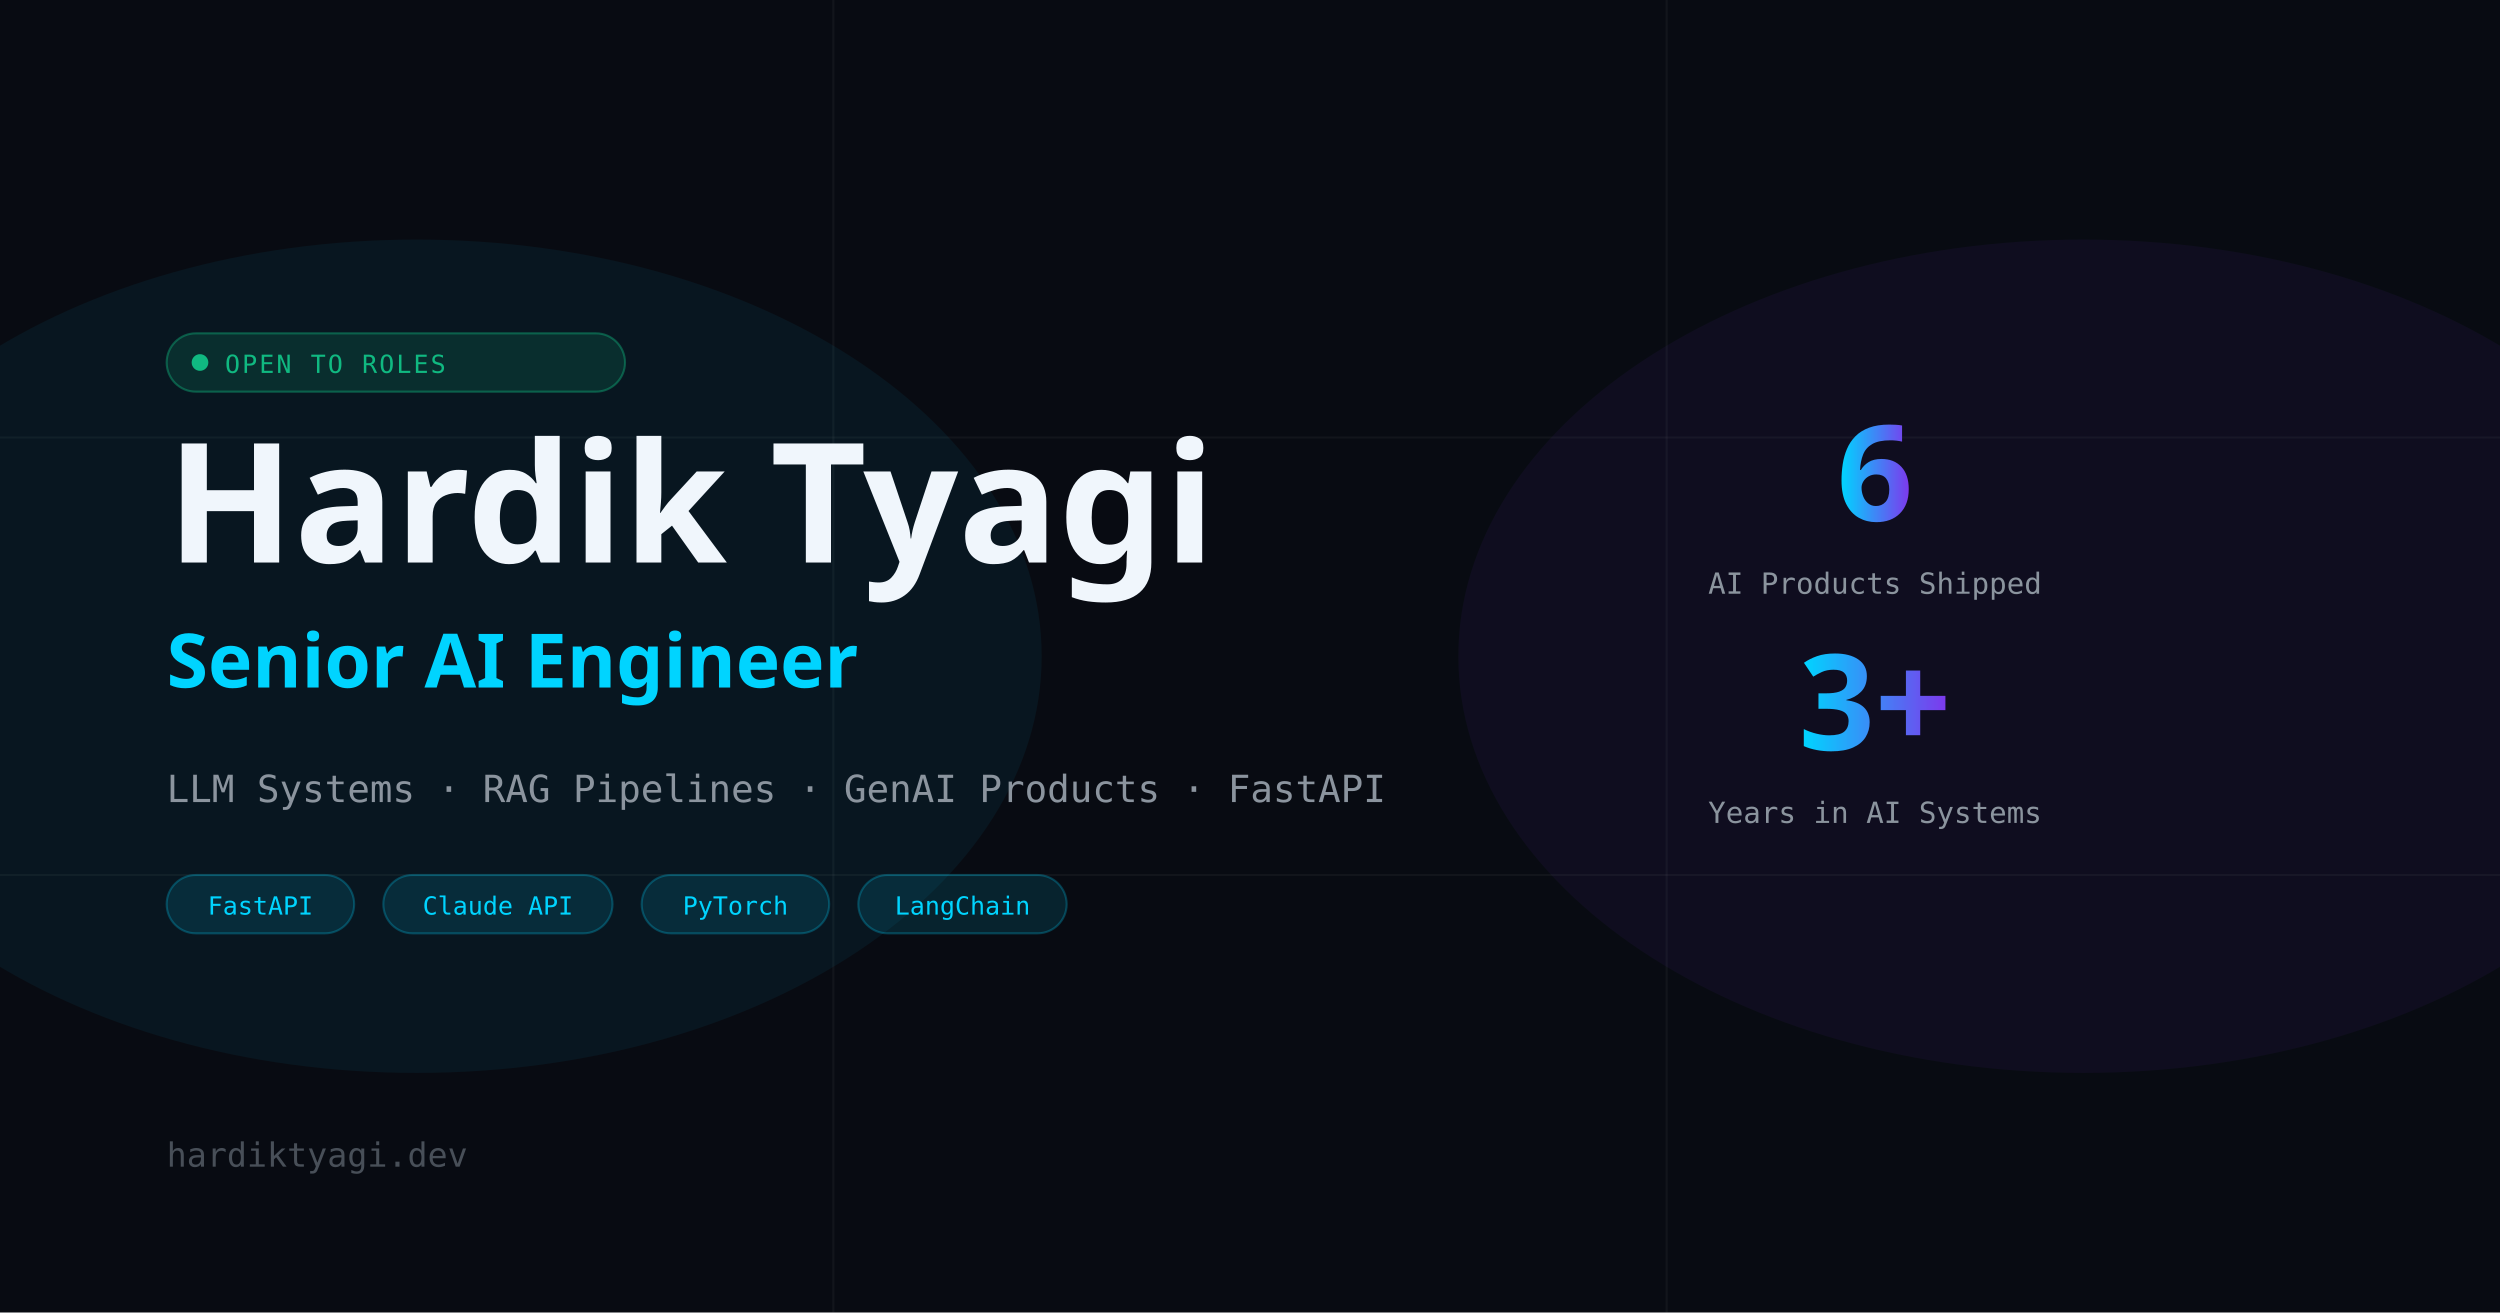
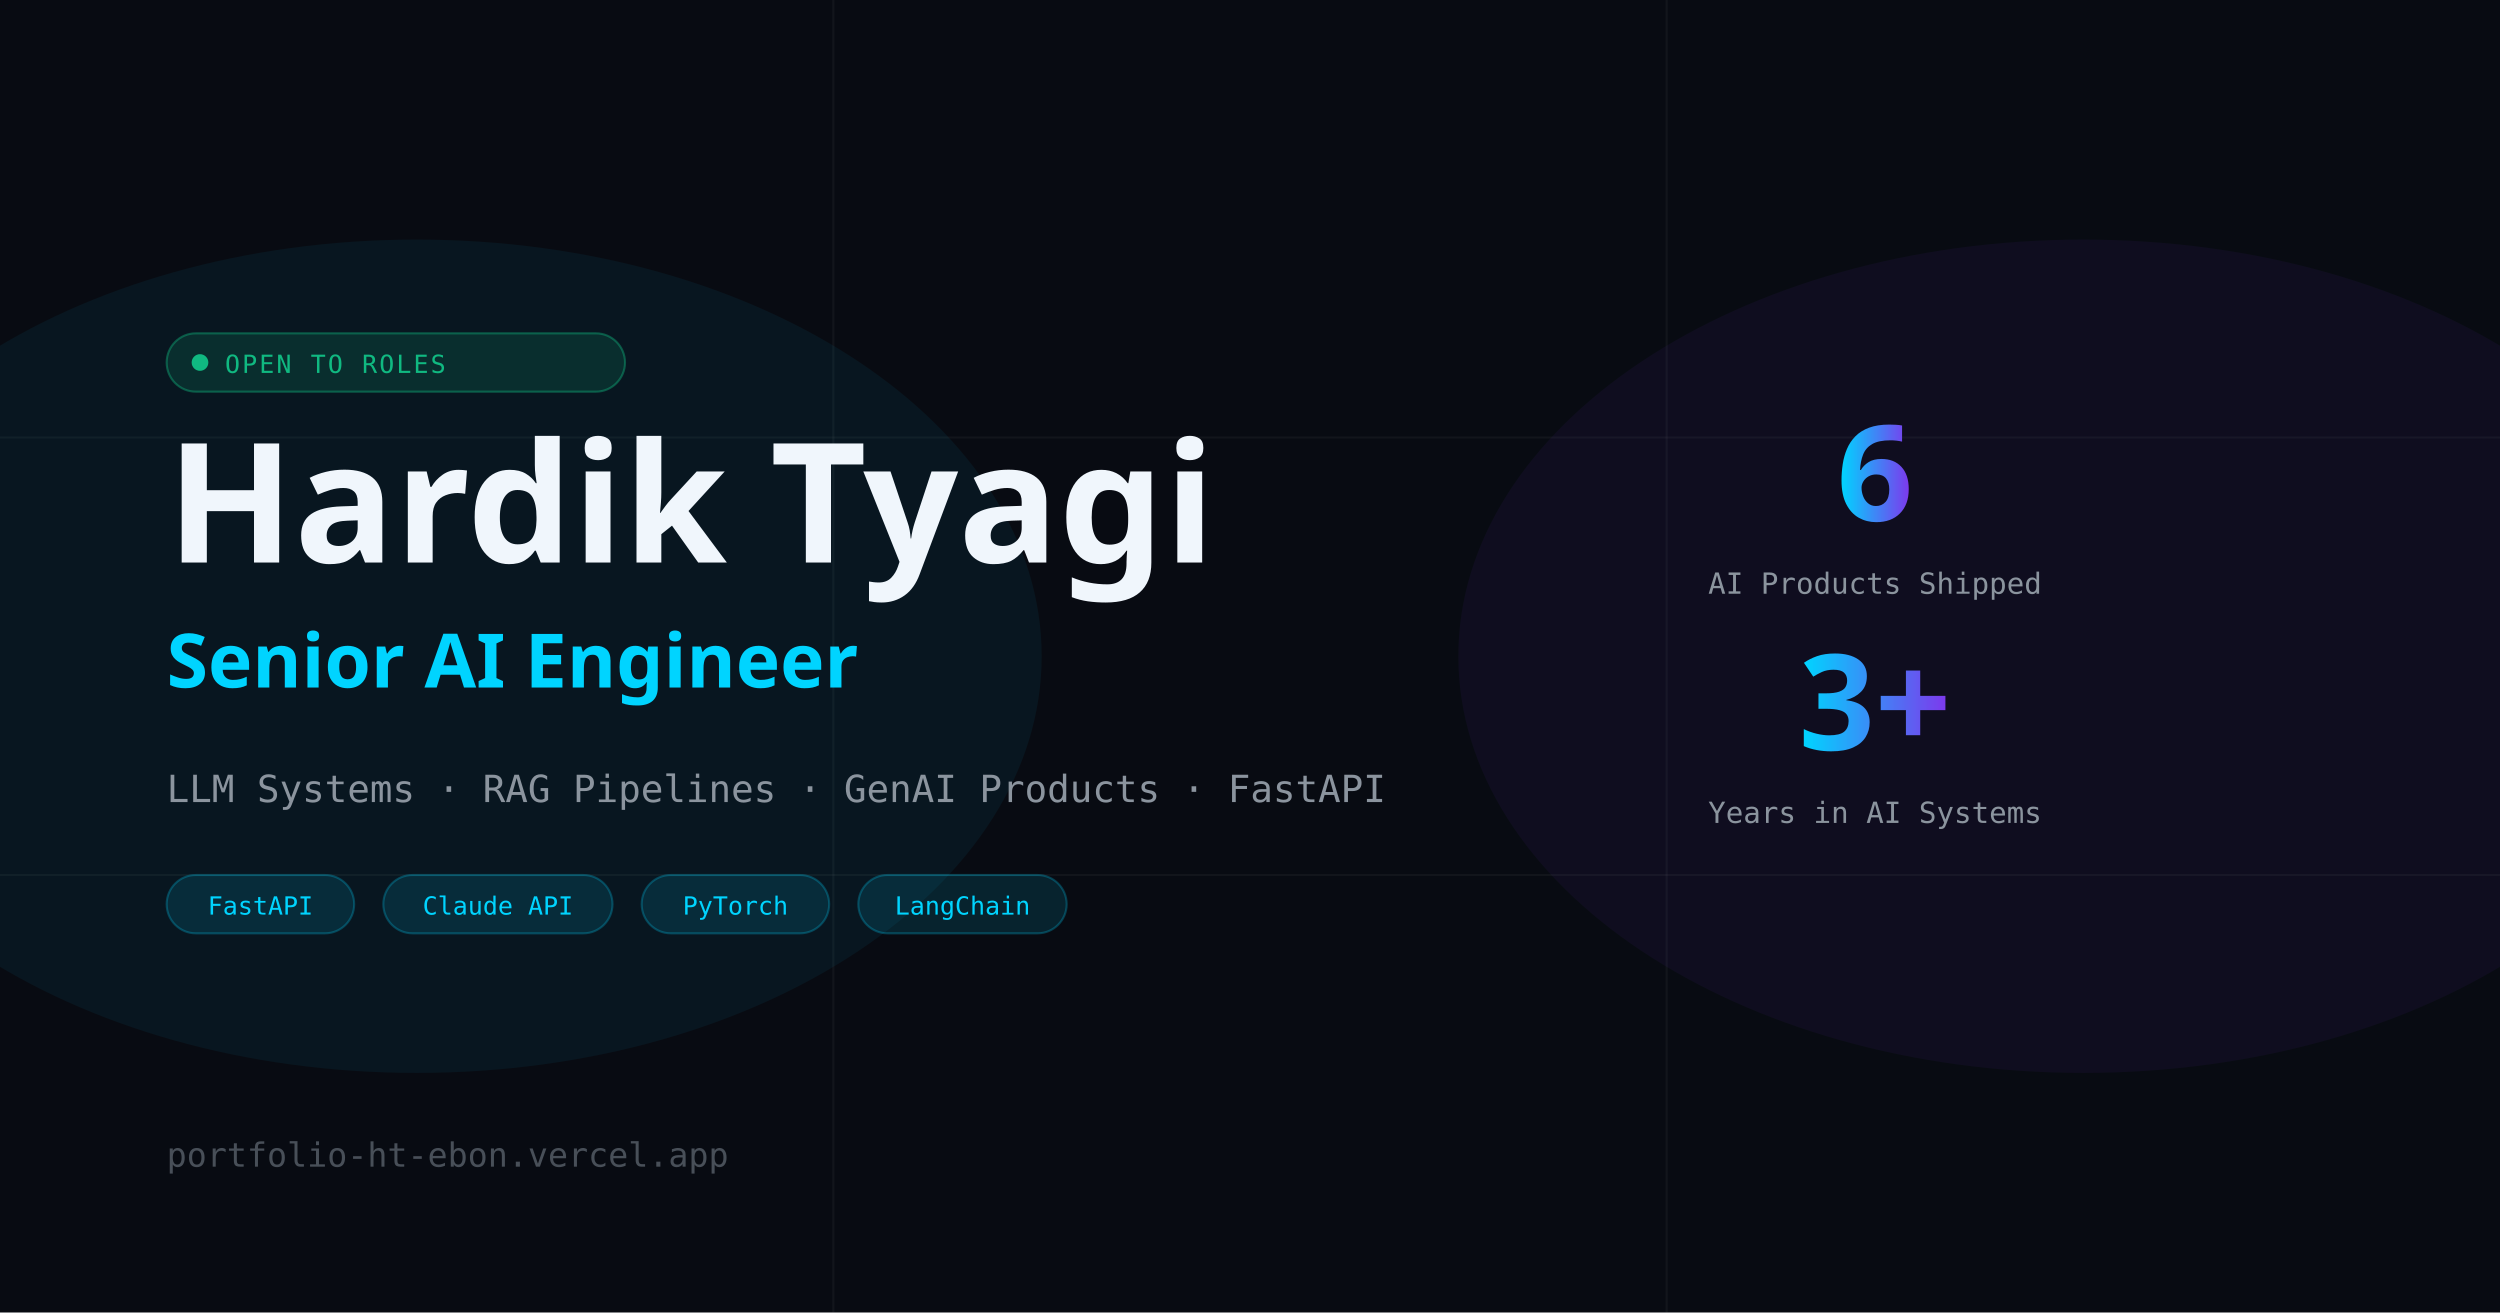
<svg xmlns="http://www.w3.org/2000/svg" width="1200" height="630" viewBox="0 0 1200 630" fill="none">
  <rect width="1200" height="630" fill="#080b12" />
  <line x1="0" y1="210" x2="1200" y2="210" stroke="rgba(255,255,255,0.04)" stroke-width="1" />
  <line x1="0" y1="420" x2="1200" y2="420" stroke="rgba(255,255,255,0.04)" stroke-width="1" />
  <line x1="400" y1="0" x2="400" y2="630" stroke="rgba(255,255,255,0.04)" stroke-width="1" />
  <line x1="800" y1="0" x2="800" y2="630" stroke="rgba(255,255,255,0.04)" stroke-width="1" />
  <ellipse cx="200" cy="315" rx="300" ry="200" fill="rgba(0,212,255,0.06)" />
  <ellipse cx="1000" cy="315" rx="300" ry="200" fill="rgba(124,58,237,0.06)" />
  <rect x="80" y="160" width="220" height="28" rx="14" fill="rgba(16,185,129,0.15)" stroke="rgba(16,185,129,0.4)" stroke-width="1" />
  <circle cx="96" cy="174" r="4" fill="#10b981" />
  <text x="108" y="179" font-family="monospace" font-size="12" fill="#10b981" letter-spacing="1">OPEN TO ROLES</text>
  <text x="80" y="270" font-family="system-ui, sans-serif" font-weight="800" font-size="80" fill="#f0f6fc">Hardik Tyagi</text>
  <text x="80" y="330" font-family="system-ui, sans-serif" font-weight="700" font-size="36" fill="#00d4ff">Senior AI Engineer</text>
  <text x="80" y="385" font-family="monospace" font-size="18" fill="#8b949e">LLM Systems · RAG Pipelines · GenAI Products · FastAPI</text>
  <rect x="80" y="420" width="90" height="28" rx="14" fill="rgba(0,212,255,0.12)" stroke="rgba(0,212,255,0.25)" stroke-width="1" />
  <text x="125" y="439" font-family="monospace" font-size="12" fill="#00d4ff" text-anchor="middle">FastAPI</text>
  <rect x="184" y="420" width="110" height="28" rx="14" fill="rgba(0,212,255,0.12)" stroke="rgba(0,212,255,0.25)" stroke-width="1" />
  <text x="239" y="439" font-family="monospace" font-size="12" fill="#00d4ff" text-anchor="middle">Claude API</text>
  <rect x="308" y="420" width="90" height="28" rx="14" fill="rgba(0,212,255,0.12)" stroke="rgba(0,212,255,0.25)" stroke-width="1" />
  <text x="353" y="439" font-family="monospace" font-size="12" fill="#00d4ff" text-anchor="middle">PyTorch</text>
  <rect x="412" y="420" width="100" height="28" rx="14" fill="rgba(0,212,255,0.12)" stroke="rgba(0,212,255,0.25)" stroke-width="1" />
  <text x="462" y="439" font-family="monospace" font-size="12" fill="#00d4ff" text-anchor="middle">LangChain</text>
-   <text x="80" y="560" font-family="monospace" font-size="16" fill="#484f58">hardiktyagi.dev</text>
+   <text x="80" y="560" font-family="monospace" font-size="16" fill="#484f58">portfolio-ht-ebon.vercel.app</text>
  <text x="900" y="250" font-family="system-ui, sans-serif" font-weight="800" font-size="64" fill="url(#grad)" text-anchor="middle">6</text>
  <text x="900" y="285" font-family="monospace" font-size="14" fill="#8b949e" text-anchor="middle">AI Products Shipped</text>
  <text x="900" y="360" font-family="system-ui, sans-serif" font-weight="800" font-size="64" fill="url(#grad)" text-anchor="middle">3+</text>
  <text x="900" y="395" font-family="monospace" font-size="14" fill="#8b949e" text-anchor="middle">Years in AI Systems</text>
  <defs>
    <linearGradient id="grad" x1="0%" y1="0%" x2="100%" y2="0%">
      <stop offset="0%" stop-color="#00d4ff" />
      <stop offset="100%" stop-color="#7c3aed" />
    </linearGradient>
  </defs>
</svg>
